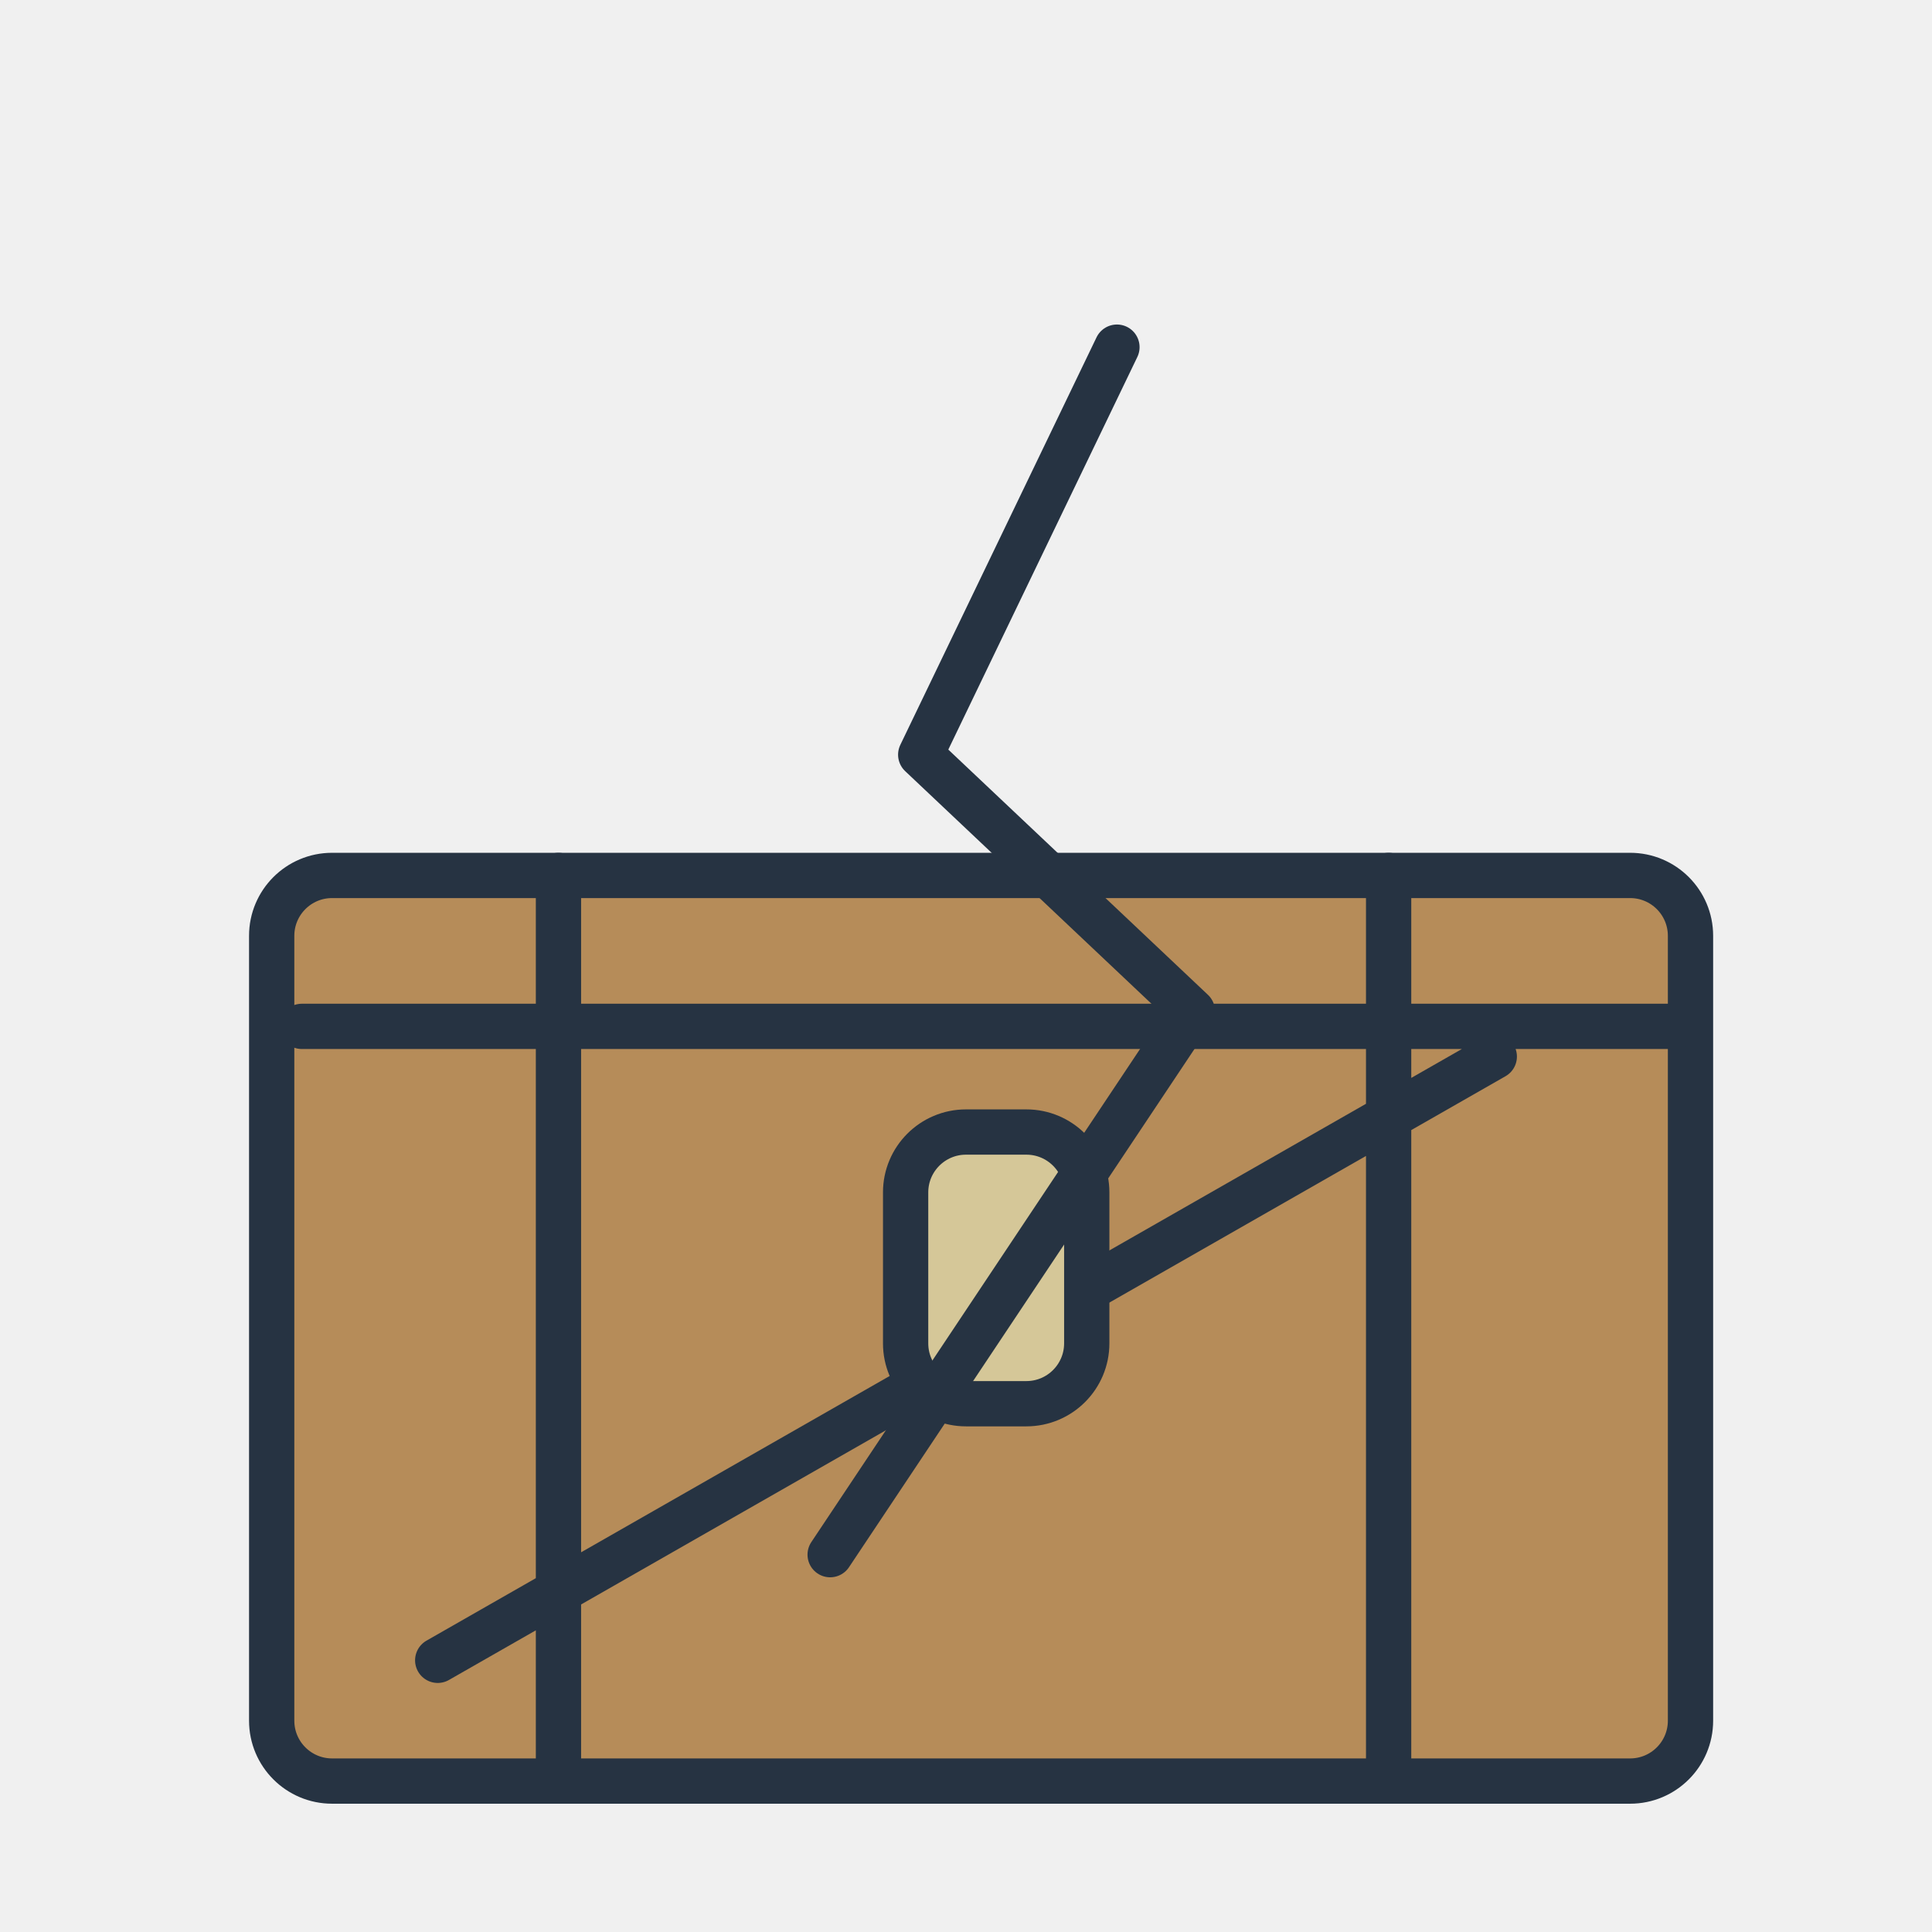
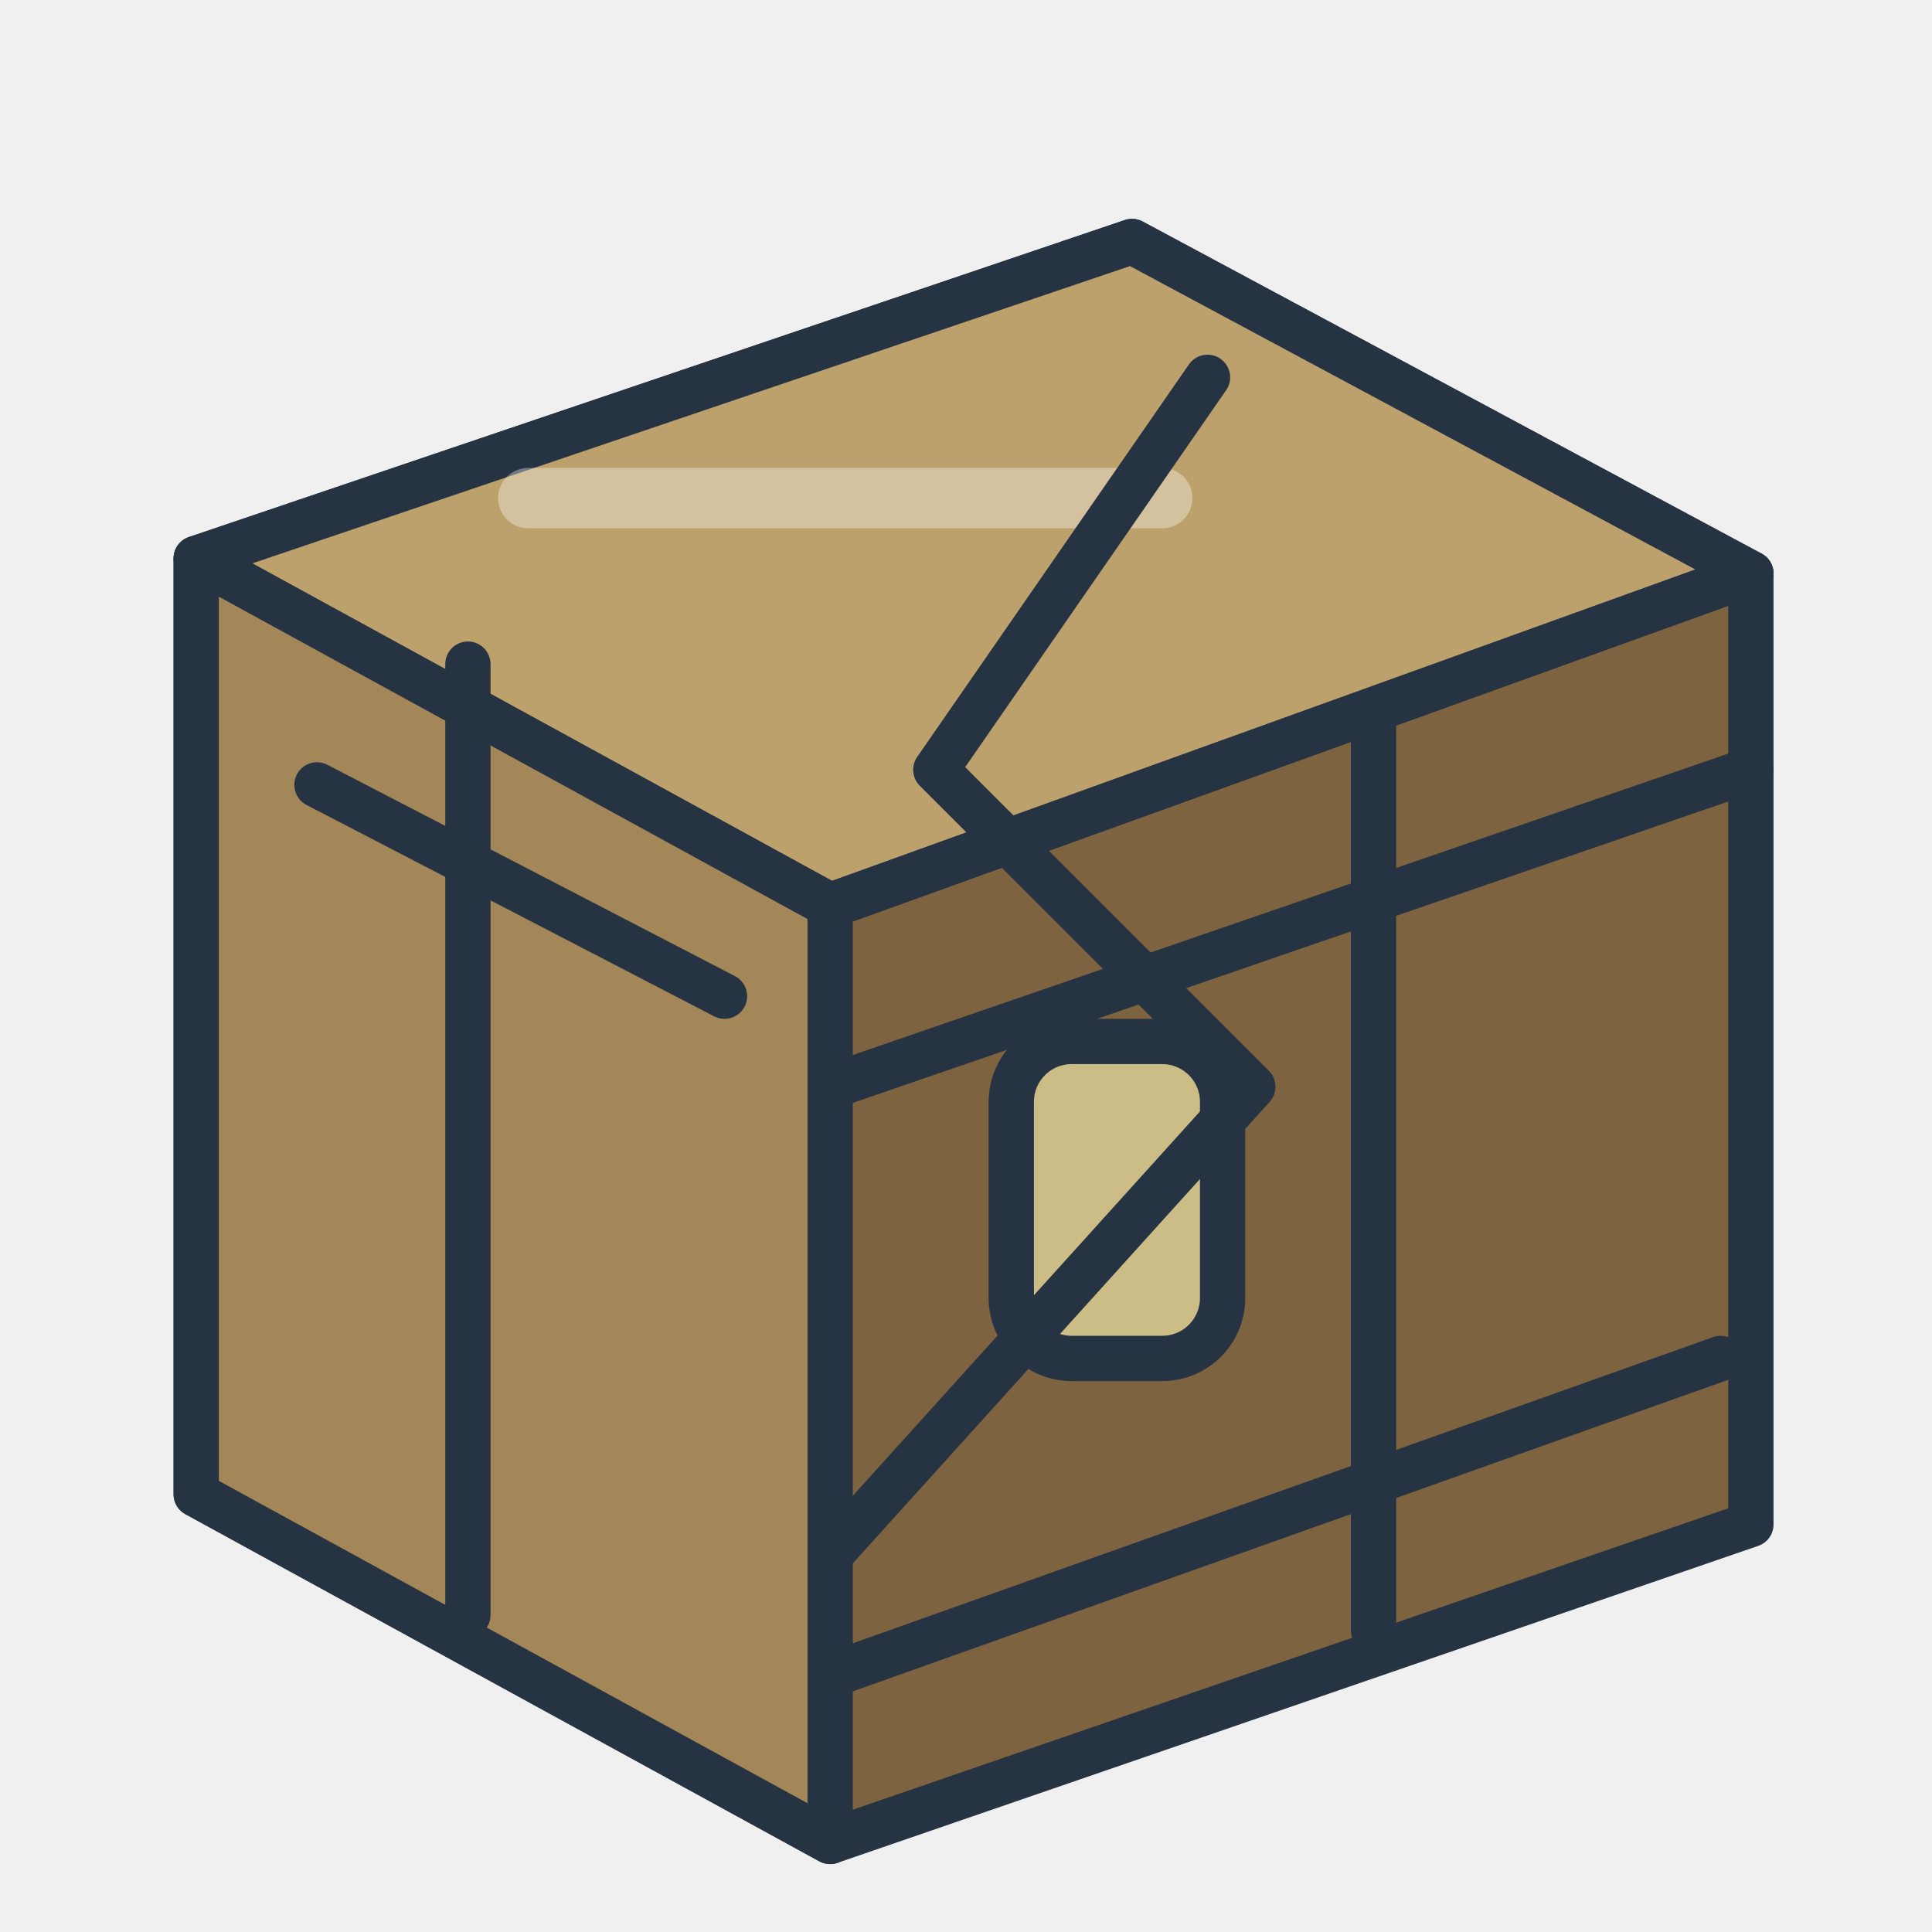
<svg xmlns="http://www.w3.org/2000/svg" width="128" height="128" viewBox="0 0 128 128">
  <g stroke="#263342" stroke-width="3" stroke-linejoin="round" stroke-linecap="round">
-     <rect x="18" y="58" width="94" height="60" rx="4" fill="#b68c59" />
-     <path d="M20 68h91M37 58v60M92 58v60M29 110l70 -40" fill="none" />
-     <rect x="60" y="75" width="12" height="18" rx="4" fill="#d5c798" />
-     <path d="M74 23L61 50L79 67L55 103" fill="none" />
+     <path d="M13 37L75 16L116 38V101L55 122L13 99Z" fill="#7d633f" />
+     <path d="M13 37L75 16L116 38L55 60Z" fill="#bda16c" />
+     <path d="M13 37L55 60V122L13 99Z" fill="#a38758" />
+     <path d="M55 60L116 38M55 72L116 51M21 52L48 66M55 111L114 90M31 44v63M91 48v60" fill="none" />
+     <rect x="67" y="69" width="14" height="21" rx="4" fill="#ccbd86" />
+     <path d="M35 33h42" stroke="white" opacity=".35" stroke-width="4" />
+     <path d="M80 25L62 51L83 72L55 103" fill="none" />
  </g>
</svg>
